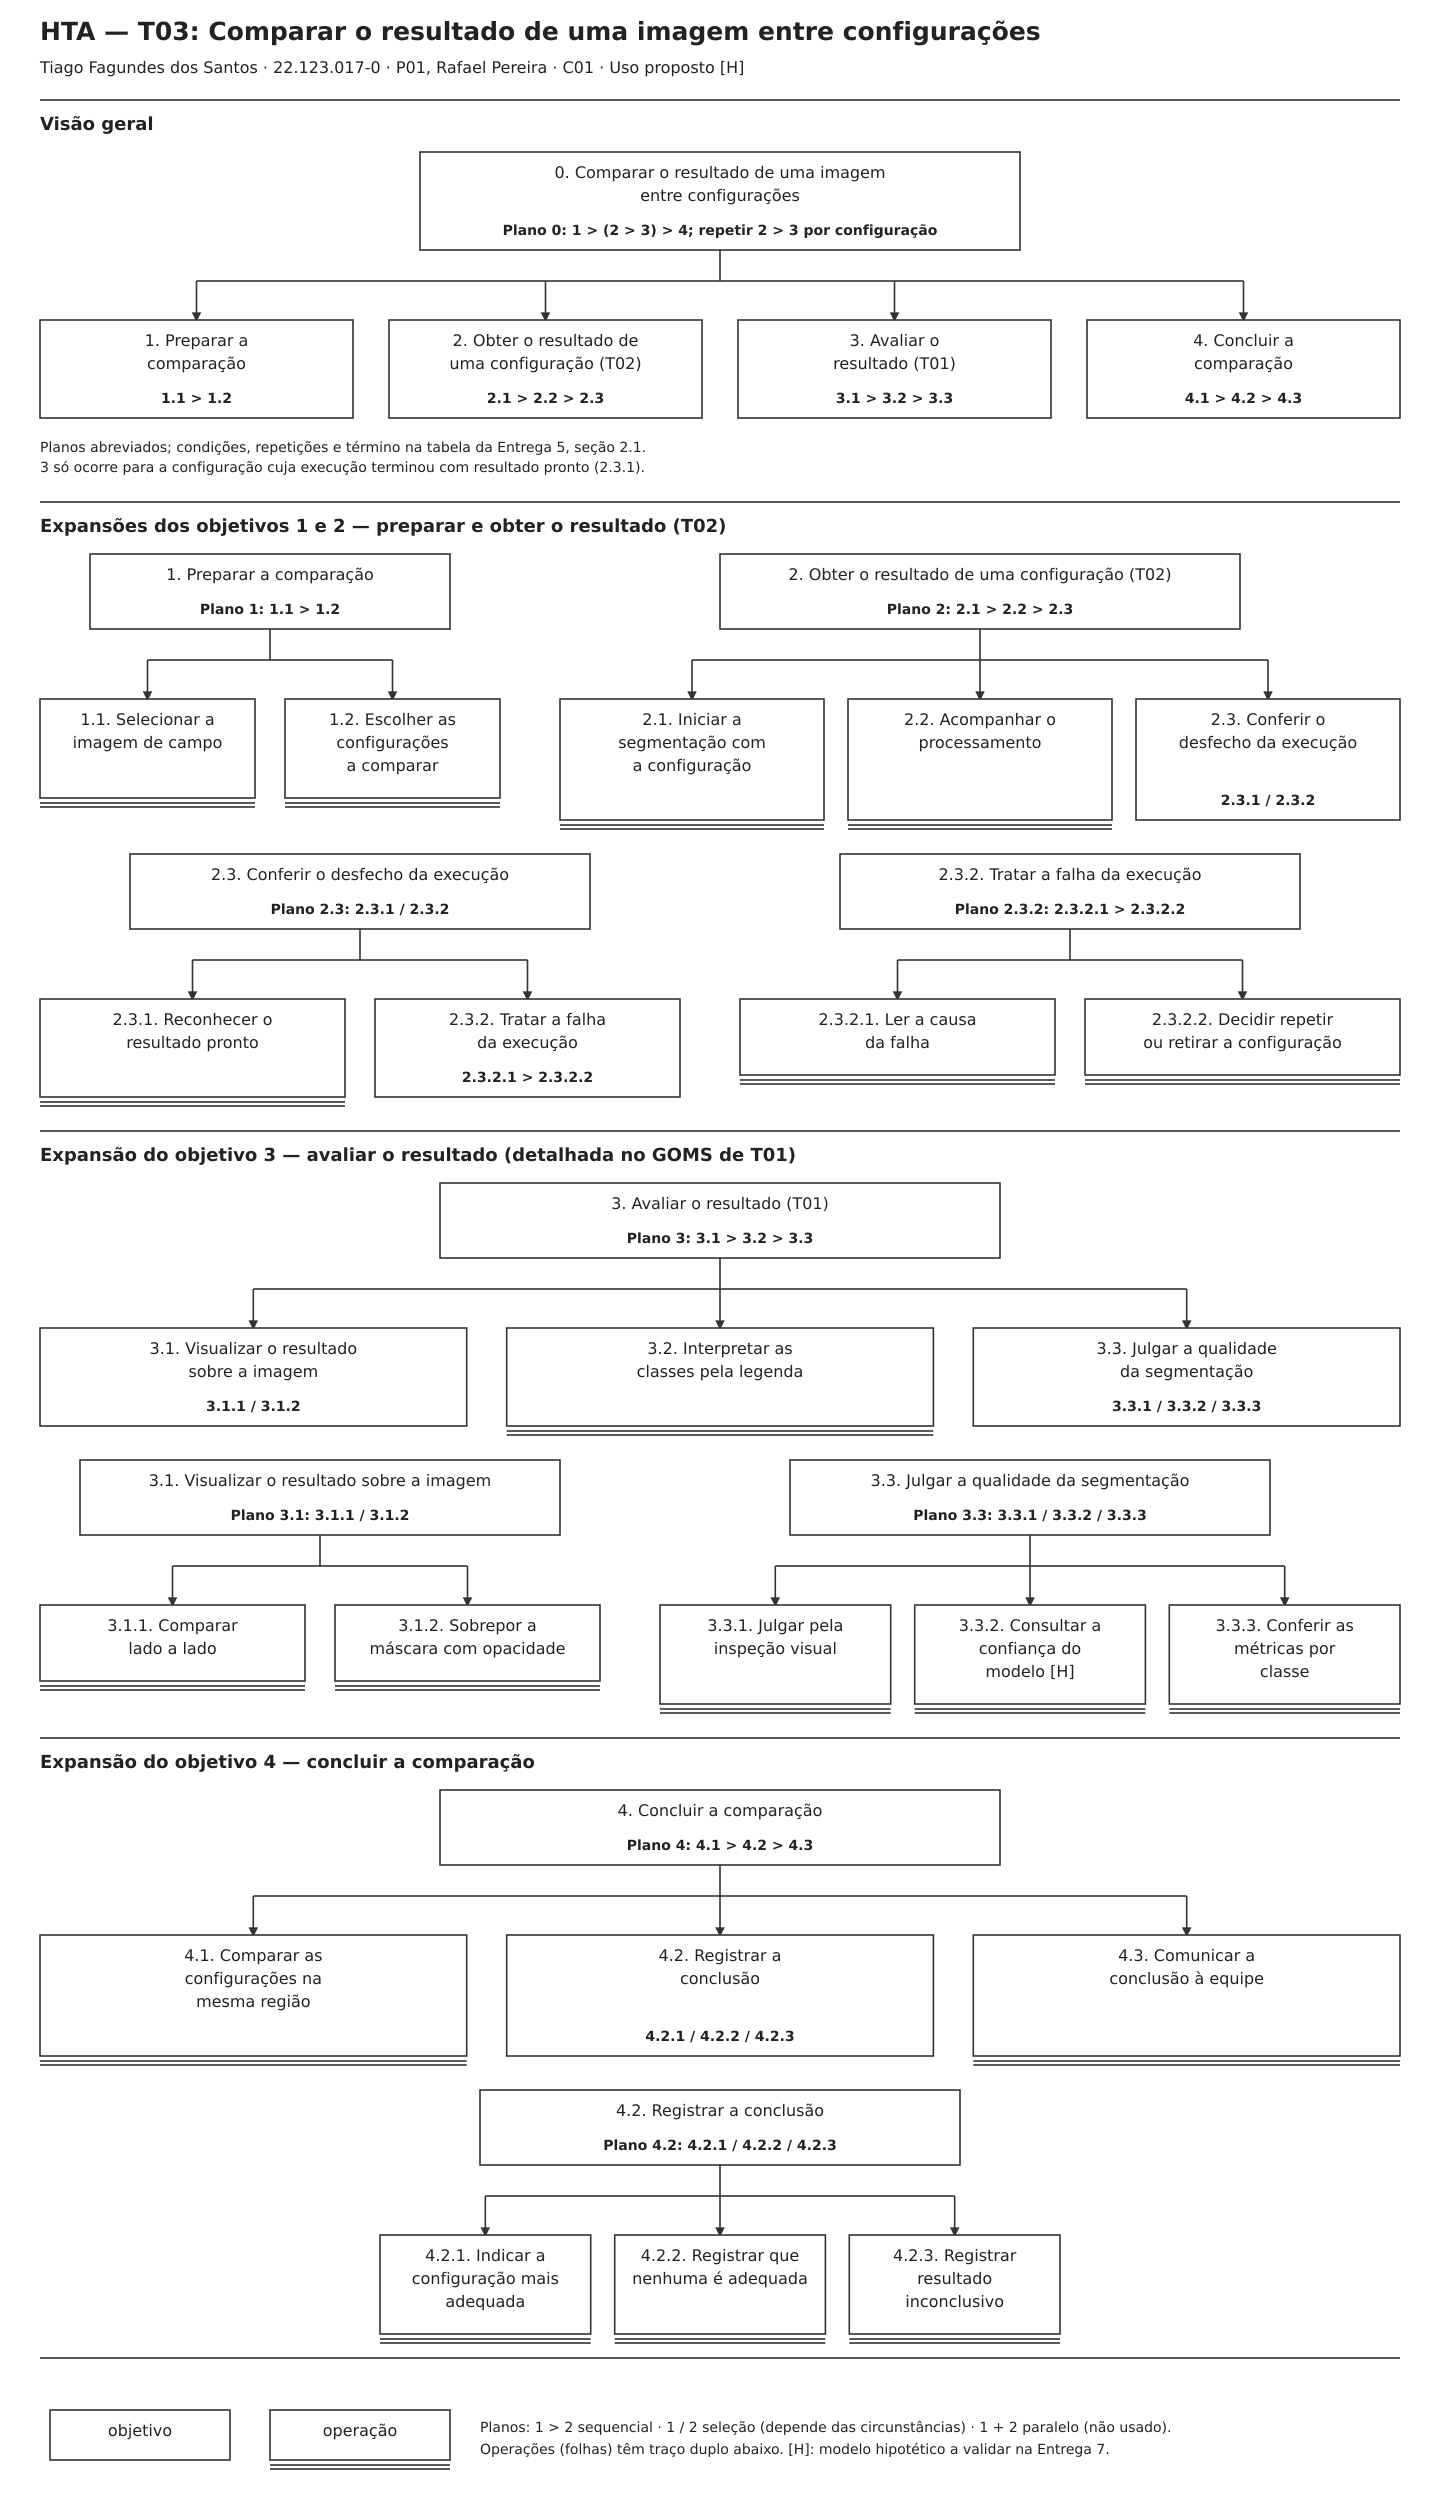
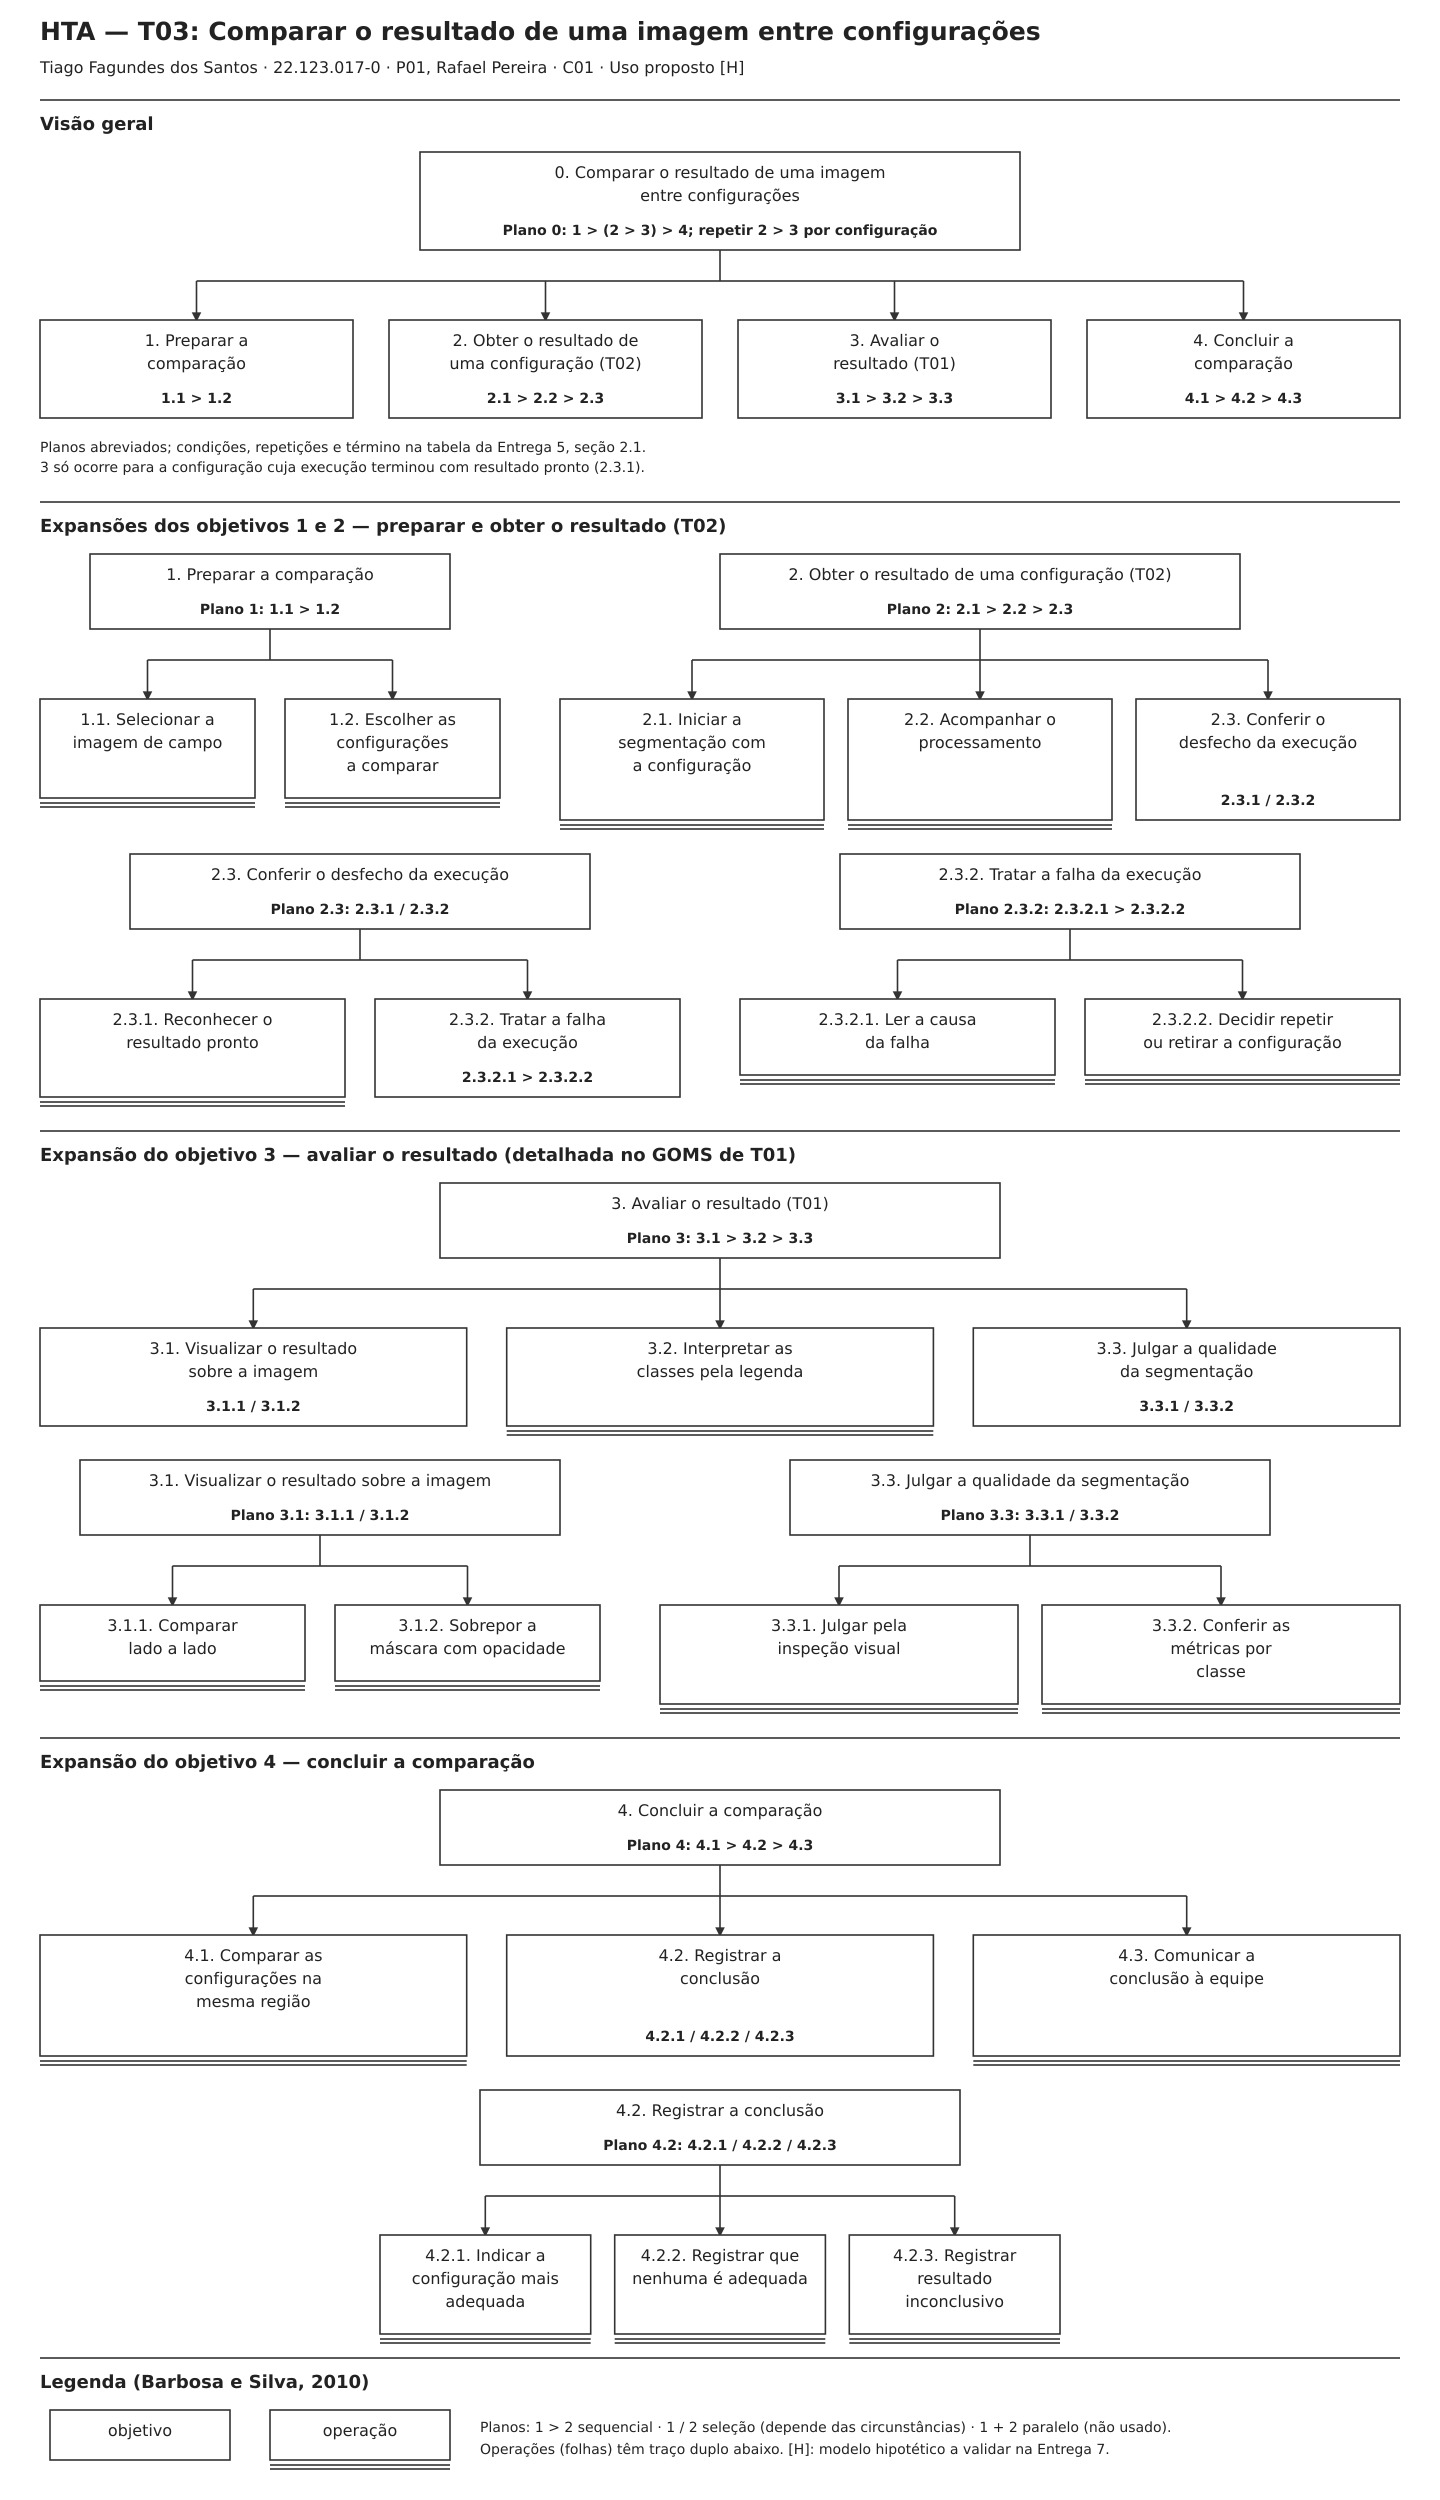
<svg xmlns="http://www.w3.org/2000/svg" width="1440" height="2500" viewBox="0 0 1440 2500" role="img" aria-labelledby="title desc">
  <defs>
    <marker id="arrow" viewBox="0 0 10 10" refX="8" refY="5" markerWidth="6" markerHeight="6" orient="auto">
      <path d="M0 0 L10 5 L0 10 Z" fill="#333" />
    </marker>
  </defs>
  <rect width="1440" height="2500" fill="white" />
  <g font-family="DejaVu Sans, Arial, sans-serif" fill="#222">
    <text x="40" y="40" text-anchor="start" font-size="25" font-weight="700">HTA — T03: Comparar o resultado de uma imagem entre configurações</text>
    <text x="40" y="73" text-anchor="start" font-size="16" font-weight="400">Tiago Fagundes dos Santos · 22.123.017-0 · P01, Rafael Pereira · C01 · Uso proposto [H]</text>
    <path d="M40 100 H1400" fill="none" stroke="#333" stroke-width="1.6" />
    <text x="40" y="130" text-anchor="start" font-size="18" font-weight="700">Visão geral</text>
    <g data-box="b1">
      <rect x="420.0" y="152" width="600.0" height="98" fill="white" stroke="#333" stroke-width="1.6" class="frame" />
      <text x="720.0" y="178" text-anchor="middle" font-size="16" font-weight="400">0. Comparar o resultado de uma imagem</text>
      <text x="720.0" y="201" text-anchor="middle" font-size="16" font-weight="400">entre configurações</text>
      <text x="720.0" y="235" text-anchor="middle" font-size="14" font-weight="700">Plano 0: 1 &gt; (2 &gt; 3) &gt; 4; repetir 2 &gt; 3 por configuração</text>
    </g>
    <path d="M720.0 250 V281" fill="none" stroke="#333" stroke-width="1.6" />
    <path d="M196.5 281 H1243.5" fill="none" stroke="#333" stroke-width="1.6" />
    <path d="M196.5 281 V320" fill="none" stroke="#333" stroke-width="1.6" marker-end="url(#arrow)" />
    <g data-box="b2">
      <rect x="40.0" y="320" width="313.0" height="98" fill="white" stroke="#333" stroke-width="1.6" class="frame" />
      <text x="196.5" y="346" text-anchor="middle" font-size="16" font-weight="400">1. Preparar a</text>
      <text x="196.5" y="369" text-anchor="middle" font-size="16" font-weight="400">comparação</text>
      <text x="196.5" y="403" text-anchor="middle" font-size="14" font-weight="700">1.1 &gt; 1.2</text>
    </g>
    <path d="M545.5 281 V320" fill="none" stroke="#333" stroke-width="1.6" marker-end="url(#arrow)" />
    <g data-box="b3">
      <rect x="389.0" y="320" width="313.0" height="98" fill="white" stroke="#333" stroke-width="1.6" class="frame" />
      <text x="545.5" y="346" text-anchor="middle" font-size="16" font-weight="400">2. Obter o resultado de</text>
      <text x="545.5" y="369" text-anchor="middle" font-size="16" font-weight="400">uma configuração (T02)</text>
      <text x="545.5" y="403" text-anchor="middle" font-size="14" font-weight="700">2.1 &gt; 2.2 &gt; 2.3</text>
    </g>
    <path d="M894.5 281 V320" fill="none" stroke="#333" stroke-width="1.6" marker-end="url(#arrow)" />
    <g data-box="b4">
      <rect x="738.0" y="320" width="313.0" height="98" fill="white" stroke="#333" stroke-width="1.6" class="frame" />
      <text x="894.5" y="346" text-anchor="middle" font-size="16" font-weight="400">3. Avaliar o</text>
      <text x="894.5" y="369" text-anchor="middle" font-size="16" font-weight="400">resultado (T01)</text>
      <text x="894.5" y="403" text-anchor="middle" font-size="14" font-weight="700">3.1 &gt; 3.2 &gt; 3.3</text>
    </g>
    <path d="M1243.5 281 V320" fill="none" stroke="#333" stroke-width="1.6" marker-end="url(#arrow)" />
    <g data-box="b5">
      <rect x="1087.0" y="320" width="313.0" height="98" fill="white" stroke="#333" stroke-width="1.6" class="frame" />
      <text x="1243.5" y="346" text-anchor="middle" font-size="16" font-weight="400">4. Concluir a</text>
      <text x="1243.5" y="369" text-anchor="middle" font-size="16" font-weight="400">comparação</text>
      <text x="1243.5" y="403" text-anchor="middle" font-size="14" font-weight="700">4.1 &gt; 4.2 &gt; 4.3</text>
    </g>
    <text x="40" y="452" text-anchor="start" font-size="14" font-weight="400">Planos abreviados; condições, repetições e término na tabela da Entrega 5, seção 2.1.</text>
    <text x="40" y="472" text-anchor="start" font-size="14" font-weight="400">3 só ocorre para a configuração cuja execução terminou com resultado pronto (2.3.1).</text>
    <path d="M40 502 H1400" fill="none" stroke="#333" stroke-width="1.6" />
    <text x="40" y="532" text-anchor="start" font-size="18" font-weight="700">Expansões dos objetivos 1 e 2 — preparar e obter o resultado (T02)</text>
    <g data-box="b6">
      <rect x="90.0" y="554" width="360.0" height="75" fill="white" stroke="#333" stroke-width="1.6" class="frame" />
      <text x="270.0" y="580" text-anchor="middle" font-size="16" font-weight="400">1. Preparar a comparação</text>
      <text x="270.0" y="614" text-anchor="middle" font-size="14" font-weight="700">Plano 1: 1.1 &gt; 1.2</text>
    </g>
    <path d="M270.0 629 V660" fill="none" stroke="#333" stroke-width="1.6" />
    <path d="M147.5 660 H392.5" fill="none" stroke="#333" stroke-width="1.6" />
    <path d="M147.5 660 V699" fill="none" stroke="#333" stroke-width="1.6" marker-end="url(#arrow)" />
    <g data-box="b7">
      <rect x="40.0" y="699" width="215.0" height="99" fill="white" stroke="#333" stroke-width="1.6" class="frame" />
      <text x="147.5" y="725" text-anchor="middle" font-size="16" font-weight="400">1.1. Selecionar a</text>
      <text x="147.5" y="748" text-anchor="middle" font-size="16" font-weight="400">imagem de campo</text>
    </g>
    <path d="M40.0 803 H255.0" fill="none" stroke="#333" stroke-width="1.6" />
    <path d="M40.0 807 H255.0" fill="none" stroke="#333" stroke-width="1.6" />
    <path d="M392.5 660 V699" fill="none" stroke="#333" stroke-width="1.6" marker-end="url(#arrow)" />
    <g data-box="b8">
      <rect x="285.0" y="699" width="215.0" height="99" fill="white" stroke="#333" stroke-width="1.6" class="frame" />
      <text x="392.5" y="725" text-anchor="middle" font-size="16" font-weight="400">1.2. Escolher as</text>
      <text x="392.5" y="748" text-anchor="middle" font-size="16" font-weight="400">configurações</text>
      <text x="392.5" y="771" text-anchor="middle" font-size="16" font-weight="400">a comparar</text>
    </g>
    <path d="M285.0 803 H500.0" fill="none" stroke="#333" stroke-width="1.6" />
    <path d="M285.0 807 H500.0" fill="none" stroke="#333" stroke-width="1.6" />
    <g data-box="b9">
      <rect x="720.0" y="554" width="520.0" height="75" fill="white" stroke="#333" stroke-width="1.6" class="frame" />
      <text x="980.0" y="580" text-anchor="middle" font-size="16" font-weight="400">2. Obter o resultado de uma configuração (T02)</text>
      <text x="980.0" y="614" text-anchor="middle" font-size="14" font-weight="700">Plano 2: 2.1 &gt; 2.2 &gt; 2.3</text>
    </g>
    <path d="M980.0 629 V660" fill="none" stroke="#333" stroke-width="1.6" />
    <path d="M692.0 660 H1268.0" fill="none" stroke="#333" stroke-width="1.6" />
    <path d="M692.0 660 V699" fill="none" stroke="#333" stroke-width="1.6" marker-end="url(#arrow)" />
    <g data-box="b10">
      <rect x="560.0" y="699" width="264.0" height="121" fill="white" stroke="#333" stroke-width="1.6" class="frame" />
      <text x="692.0" y="725" text-anchor="middle" font-size="16" font-weight="400">2.1. Iniciar a</text>
      <text x="692.0" y="748" text-anchor="middle" font-size="16" font-weight="400">segmentação com</text>
      <text x="692.0" y="771" text-anchor="middle" font-size="16" font-weight="400">a configuração</text>
    </g>
    <path d="M560.0 825 H824.0" fill="none" stroke="#333" stroke-width="1.6" />
    <path d="M560.0 829 H824.0" fill="none" stroke="#333" stroke-width="1.6" />
    <path d="M980.0 660 V699" fill="none" stroke="#333" stroke-width="1.6" marker-end="url(#arrow)" />
    <g data-box="b11">
      <rect x="848.0" y="699" width="264.0" height="121" fill="white" stroke="#333" stroke-width="1.6" class="frame" />
      <text x="980.0" y="725" text-anchor="middle" font-size="16" font-weight="400">2.2. Acompanhar o</text>
      <text x="980.0" y="748" text-anchor="middle" font-size="16" font-weight="400">processamento</text>
    </g>
    <path d="M848.0 825 H1112.0" fill="none" stroke="#333" stroke-width="1.6" />
    <path d="M848.0 829 H1112.0" fill="none" stroke="#333" stroke-width="1.6" />
    <path d="M1268.0 660 V699" fill="none" stroke="#333" stroke-width="1.6" marker-end="url(#arrow)" />
    <g data-box="b12">
      <rect x="1136.0" y="699" width="264.0" height="121" fill="white" stroke="#333" stroke-width="1.6" class="frame" />
      <text x="1268.0" y="725" text-anchor="middle" font-size="16" font-weight="400">2.3. Conferir o</text>
      <text x="1268.0" y="748" text-anchor="middle" font-size="16" font-weight="400">desfecho da execução</text>
      <text x="1268.0" y="805" text-anchor="middle" font-size="14" font-weight="700">2.3.1 / 2.3.2</text>
    </g>
    <g data-box="b13">
      <rect x="130.0" y="854" width="460.0" height="75" fill="white" stroke="#333" stroke-width="1.6" class="frame" />
      <text x="360.0" y="880" text-anchor="middle" font-size="16" font-weight="400">2.3. Conferir o desfecho da execução</text>
      <text x="360.0" y="914" text-anchor="middle" font-size="14" font-weight="700">Plano 2.3: 2.3.1 / 2.3.2</text>
    </g>
    <path d="M360.0 929 V960" fill="none" stroke="#333" stroke-width="1.6" />
    <path d="M192.5 960 H527.5" fill="none" stroke="#333" stroke-width="1.6" />
    <path d="M192.5 960 V999" fill="none" stroke="#333" stroke-width="1.6" marker-end="url(#arrow)" />
    <g data-box="b14">
      <rect x="40.0" y="999" width="305.0" height="98" fill="white" stroke="#333" stroke-width="1.6" class="frame" />
      <text x="192.5" y="1025" text-anchor="middle" font-size="16" font-weight="400">2.3.1. Reconhecer o</text>
      <text x="192.5" y="1048" text-anchor="middle" font-size="16" font-weight="400">resultado pronto</text>
    </g>
    <path d="M40.0 1102 H345.0" fill="none" stroke="#333" stroke-width="1.6" />
    <path d="M40.0 1106 H345.0" fill="none" stroke="#333" stroke-width="1.6" />
    <path d="M527.5 960 V999" fill="none" stroke="#333" stroke-width="1.6" marker-end="url(#arrow)" />
    <g data-box="b15">
      <rect x="375.0" y="999" width="305.0" height="98" fill="white" stroke="#333" stroke-width="1.6" class="frame" />
      <text x="527.5" y="1025" text-anchor="middle" font-size="16" font-weight="400">2.3.2. Tratar a falha</text>
      <text x="527.5" y="1048" text-anchor="middle" font-size="16" font-weight="400">da execução</text>
      <text x="527.5" y="1082" text-anchor="middle" font-size="14" font-weight="700">2.3.2.1 &gt; 2.3.2.2</text>
    </g>
    <g data-box="b16">
      <rect x="840.0" y="854" width="460.0" height="75" fill="white" stroke="#333" stroke-width="1.6" class="frame" />
      <text x="1070.0" y="880" text-anchor="middle" font-size="16" font-weight="400">2.3.2. Tratar a falha da execução</text>
      <text x="1070.0" y="914" text-anchor="middle" font-size="14" font-weight="700">Plano 2.3.2: 2.3.2.1 &gt; 2.3.2.2</text>
    </g>
    <path d="M1070.0 929 V960" fill="none" stroke="#333" stroke-width="1.6" />
    <path d="M897.5 960 H1242.5" fill="none" stroke="#333" stroke-width="1.6" />
    <path d="M897.5 960 V999" fill="none" stroke="#333" stroke-width="1.6" marker-end="url(#arrow)" />
    <g data-box="b17">
      <rect x="740.0" y="999" width="315.0" height="76" fill="white" stroke="#333" stroke-width="1.6" class="frame" />
      <text x="897.5" y="1025" text-anchor="middle" font-size="16" font-weight="400">2.3.2.1. Ler a causa</text>
      <text x="897.5" y="1048" text-anchor="middle" font-size="16" font-weight="400">da falha</text>
    </g>
    <path d="M740.0 1080 H1055.0" fill="none" stroke="#333" stroke-width="1.6" />
    <path d="M740.0 1084 H1055.0" fill="none" stroke="#333" stroke-width="1.6" />
    <path d="M1242.5 960 V999" fill="none" stroke="#333" stroke-width="1.6" marker-end="url(#arrow)" />
    <g data-box="b18">
      <rect x="1085.0" y="999" width="315.0" height="76" fill="white" stroke="#333" stroke-width="1.6" class="frame" />
      <text x="1242.5" y="1025" text-anchor="middle" font-size="16" font-weight="400">2.3.2.2. Decidir repetir</text>
      <text x="1242.5" y="1048" text-anchor="middle" font-size="16" font-weight="400">ou retirar a configuração</text>
    </g>
    <path d="M1085.0 1080 H1400.0" fill="none" stroke="#333" stroke-width="1.6" />
    <path d="M1085.0 1084 H1400.0" fill="none" stroke="#333" stroke-width="1.6" />
    <path d="M40 1131 H1400" fill="none" stroke="#333" stroke-width="1.6" />
    <text x="40" y="1161" text-anchor="start" font-size="18" font-weight="700">Expansão do objetivo 3 — avaliar o resultado (detalhada no GOMS de T01)</text>
    <g data-box="b19">
      <rect x="440.0" y="1183" width="560.0" height="75" fill="white" stroke="#333" stroke-width="1.6" class="frame" />
      <text x="720.0" y="1209" text-anchor="middle" font-size="16" font-weight="400">3. Avaliar o resultado (T01)</text>
      <text x="720.0" y="1243" text-anchor="middle" font-size="14" font-weight="700">Plano 3: 3.1 &gt; 3.2 &gt; 3.3</text>
    </g>
    <path d="M720.0 1258 V1289" fill="none" stroke="#333" stroke-width="1.6" />
    <path d="M253.3 1289 H1186.7" fill="none" stroke="#333" stroke-width="1.6" />
    <path d="M253.3 1289 V1328" fill="none" stroke="#333" stroke-width="1.6" marker-end="url(#arrow)" />
    <g data-box="b20">
      <rect x="40.0" y="1328" width="426.7" height="98" fill="white" stroke="#333" stroke-width="1.6" class="frame" />
      <text x="253.333" y="1354" text-anchor="middle" font-size="16" font-weight="400">3.1. Visualizar o resultado</text>
      <text x="253.333" y="1377" text-anchor="middle" font-size="16" font-weight="400">sobre a imagem</text>
      <text x="253.333" y="1411" text-anchor="middle" font-size="14" font-weight="700">3.1.1 / 3.1.2</text>
    </g>
    <path d="M720.0 1289 V1328" fill="none" stroke="#333" stroke-width="1.6" marker-end="url(#arrow)" />
    <g data-box="b21">
      <rect x="506.7" y="1328" width="426.7" height="98" fill="white" stroke="#333" stroke-width="1.6" class="frame" />
      <text x="720.0" y="1354" text-anchor="middle" font-size="16" font-weight="400">3.2. Interpretar as</text>
      <text x="720.0" y="1377" text-anchor="middle" font-size="16" font-weight="400">classes pela legenda</text>
    </g>
    <path d="M506.7 1431 H933.3" fill="none" stroke="#333" stroke-width="1.6" />
    <path d="M506.7 1435 H933.3" fill="none" stroke="#333" stroke-width="1.6" />
    <path d="M1186.7 1289 V1328" fill="none" stroke="#333" stroke-width="1.6" marker-end="url(#arrow)" />
    <g data-box="b22">
      <rect x="973.3" y="1328" width="426.7" height="98" fill="white" stroke="#333" stroke-width="1.6" class="frame" />
      <text x="1186.667" y="1354" text-anchor="middle" font-size="16" font-weight="400">3.3. Julgar a qualidade</text>
      <text x="1186.667" y="1377" text-anchor="middle" font-size="16" font-weight="400">da segmentação</text>
-       <text x="1186.667" y="1411" text-anchor="middle" font-size="14" font-weight="700">3.3.1 / 3.3.2 / 3.3.3</text>
+       <text x="1186.667" y="1411" text-anchor="middle" font-size="14" font-weight="700">3.3.1 / 3.3.2</text>
    </g>
    <g data-box="b23">
      <rect x="80.0" y="1460" width="480.0" height="75" fill="white" stroke="#333" stroke-width="1.6" class="frame" />
      <text x="320.0" y="1486" text-anchor="middle" font-size="16" font-weight="400">3.1. Visualizar o resultado sobre a imagem</text>
      <text x="320.0" y="1520" text-anchor="middle" font-size="14" font-weight="700">Plano 3.1: 3.1.1 / 3.1.2</text>
    </g>
    <path d="M320.0 1535 V1566" fill="none" stroke="#333" stroke-width="1.6" />
    <path d="M172.5 1566 H467.5" fill="none" stroke="#333" stroke-width="1.6" />
    <path d="M172.5 1566 V1605" fill="none" stroke="#333" stroke-width="1.6" marker-end="url(#arrow)" />
    <g data-box="b24">
      <rect x="40.0" y="1605" width="265.0" height="76" fill="white" stroke="#333" stroke-width="1.6" class="frame" />
      <text x="172.5" y="1631" text-anchor="middle" font-size="16" font-weight="400">3.1.1. Comparar</text>
      <text x="172.5" y="1654" text-anchor="middle" font-size="16" font-weight="400">lado a lado</text>
    </g>
    <path d="M40.0 1686 H305.0" fill="none" stroke="#333" stroke-width="1.6" />
    <path d="M40.0 1690 H305.0" fill="none" stroke="#333" stroke-width="1.6" />
    <path d="M467.5 1566 V1605" fill="none" stroke="#333" stroke-width="1.6" marker-end="url(#arrow)" />
    <g data-box="b25">
      <rect x="335.0" y="1605" width="265.0" height="76" fill="white" stroke="#333" stroke-width="1.6" class="frame" />
      <text x="467.5" y="1631" text-anchor="middle" font-size="16" font-weight="400">3.1.2. Sobrepor a</text>
      <text x="467.5" y="1654" text-anchor="middle" font-size="16" font-weight="400">máscara com opacidade</text>
    </g>
    <path d="M335.0 1686 H600.0" fill="none" stroke="#333" stroke-width="1.6" />
    <path d="M335.0 1690 H600.0" fill="none" stroke="#333" stroke-width="1.6" />
    <g data-box="b26">
      <rect x="790.0" y="1460" width="480.0" height="75" fill="white" stroke="#333" stroke-width="1.6" class="frame" />
      <text x="1030.0" y="1486" text-anchor="middle" font-size="16" font-weight="400">3.3. Julgar a qualidade da segmentação</text>
-       <text x="1030.0" y="1520" text-anchor="middle" font-size="14" font-weight="700">Plano 3.3: 3.3.1 / 3.3.2 / 3.3.3</text>
+       <text x="1030.0" y="1520" text-anchor="middle" font-size="14" font-weight="700">Plano 3.3: 3.3.1 / 3.3.2</text>
    </g>
    <path d="M1030.0 1535 V1566" fill="none" stroke="#333" stroke-width="1.6" />
-     <path d="M775.3 1566 H1284.7" fill="none" stroke="#333" stroke-width="1.6" />
-     <path d="M775.3 1566 V1605" fill="none" stroke="#333" stroke-width="1.6" marker-end="url(#arrow)" />
+     <path d="M839.0 1566 H1221.0" fill="none" stroke="#333" stroke-width="1.6" />
+     <path d="M839.0 1566 V1605" fill="none" stroke="#333" stroke-width="1.6" marker-end="url(#arrow)" />
    <g data-box="b27">
-       <rect x="660.0" y="1605" width="230.7" height="99" fill="white" stroke="#333" stroke-width="1.6" class="frame" />
-       <text x="775.333" y="1631" text-anchor="middle" font-size="16" font-weight="400">3.3.1. Julgar pela</text>
-       <text x="775.333" y="1654" text-anchor="middle" font-size="16" font-weight="400">inspeção visual</text>
-     </g>
-     <path d="M660.0 1709 H890.7" fill="none" stroke="#333" stroke-width="1.6" />
-     <path d="M660.0 1713 H890.7" fill="none" stroke="#333" stroke-width="1.6" />
-     <path d="M1030.0 1566 V1605" fill="none" stroke="#333" stroke-width="1.6" marker-end="url(#arrow)" />
+       <rect x="660.0" y="1605" width="358.0" height="99" fill="white" stroke="#333" stroke-width="1.6" class="frame" />
+       <text x="839.0" y="1631" text-anchor="middle" font-size="16" font-weight="400">3.3.1. Julgar pela</text>
+       <text x="839.0" y="1654" text-anchor="middle" font-size="16" font-weight="400">inspeção visual</text>
+     </g>
+     <path d="M660.0 1709 H1018.0" fill="none" stroke="#333" stroke-width="1.6" />
+     <path d="M660.0 1713 H1018.0" fill="none" stroke="#333" stroke-width="1.6" />
+     <path d="M1221.0 1566 V1605" fill="none" stroke="#333" stroke-width="1.6" marker-end="url(#arrow)" />
    <g data-box="b28">
-       <rect x="914.7" y="1605" width="230.7" height="99" fill="white" stroke="#333" stroke-width="1.6" class="frame" />
-       <text x="1030.0" y="1631" text-anchor="middle" font-size="16" font-weight="400">3.3.2. Consultar a</text>
-       <text x="1030.0" y="1654" text-anchor="middle" font-size="16" font-weight="400">confiança do</text>
-       <text x="1030.0" y="1677" text-anchor="middle" font-size="16" font-weight="400">modelo [H]</text>
-     </g>
-     <path d="M914.7 1709 H1145.3" fill="none" stroke="#333" stroke-width="1.6" />
-     <path d="M914.7 1713 H1145.3" fill="none" stroke="#333" stroke-width="1.6" />
-     <path d="M1284.7 1566 V1605" fill="none" stroke="#333" stroke-width="1.6" marker-end="url(#arrow)" />
-     <g data-box="b29">
-       <rect x="1169.3" y="1605" width="230.7" height="99" fill="white" stroke="#333" stroke-width="1.6" class="frame" />
-       <text x="1284.667" y="1631" text-anchor="middle" font-size="16" font-weight="400">3.3.3. Conferir as</text>
-       <text x="1284.667" y="1654" text-anchor="middle" font-size="16" font-weight="400">métricas por</text>
-       <text x="1284.667" y="1677" text-anchor="middle" font-size="16" font-weight="400">classe</text>
-     </g>
-     <path d="M1169.3 1709 H1400.0" fill="none" stroke="#333" stroke-width="1.6" />
-     <path d="M1169.3 1713 H1400.0" fill="none" stroke="#333" stroke-width="1.6" />
+       <rect x="1042.0" y="1605" width="358.0" height="99" fill="white" stroke="#333" stroke-width="1.6" class="frame" />
+       <text x="1221.0" y="1631" text-anchor="middle" font-size="16" font-weight="400">3.3.2. Conferir as</text>
+       <text x="1221.0" y="1654" text-anchor="middle" font-size="16" font-weight="400">métricas por</text>
+       <text x="1221.0" y="1677" text-anchor="middle" font-size="16" font-weight="400">classe</text>
+     </g>
+     <path d="M1042.0 1709 H1400.0" fill="none" stroke="#333" stroke-width="1.6" />
+     <path d="M1042.0 1713 H1400.0" fill="none" stroke="#333" stroke-width="1.6" />
    <path d="M40 1738 H1400" fill="none" stroke="#333" stroke-width="1.6" />
    <text x="40" y="1768" text-anchor="start" font-size="18" font-weight="700">Expansão do objetivo 4 — concluir a comparação</text>
-     <g data-box="b30">
+     <g data-box="b29">
      <rect x="440.0" y="1790" width="560.0" height="75" fill="white" stroke="#333" stroke-width="1.6" class="frame" />
      <text x="720.0" y="1816" text-anchor="middle" font-size="16" font-weight="400">4. Concluir a comparação</text>
      <text x="720.0" y="1850" text-anchor="middle" font-size="14" font-weight="700">Plano 4: 4.1 &gt; 4.2 &gt; 4.3</text>
    </g>
    <path d="M720.0 1865 V1896" fill="none" stroke="#333" stroke-width="1.6" />
    <path d="M253.3 1896 H1186.7" fill="none" stroke="#333" stroke-width="1.6" />
    <path d="M253.3 1896 V1935" fill="none" stroke="#333" stroke-width="1.6" marker-end="url(#arrow)" />
-     <g data-box="b31">
+     <g data-box="b30">
      <rect x="40.0" y="1935" width="426.7" height="121" fill="white" stroke="#333" stroke-width="1.6" class="frame" />
      <text x="253.333" y="1961" text-anchor="middle" font-size="16" font-weight="400">4.1. Comparar as</text>
      <text x="253.333" y="1984" text-anchor="middle" font-size="16" font-weight="400">configurações na</text>
      <text x="253.333" y="2007" text-anchor="middle" font-size="16" font-weight="400">mesma região</text>
    </g>
    <path d="M40.0 2061 H466.7" fill="none" stroke="#333" stroke-width="1.6" />
    <path d="M40.0 2065 H466.7" fill="none" stroke="#333" stroke-width="1.6" />
    <path d="M720.0 1896 V1935" fill="none" stroke="#333" stroke-width="1.6" marker-end="url(#arrow)" />
-     <g data-box="b32">
+     <g data-box="b31">
      <rect x="506.7" y="1935" width="426.7" height="121" fill="white" stroke="#333" stroke-width="1.6" class="frame" />
      <text x="720.0" y="1961" text-anchor="middle" font-size="16" font-weight="400">4.2. Registrar a</text>
      <text x="720.0" y="1984" text-anchor="middle" font-size="16" font-weight="400">conclusão</text>
      <text x="720.0" y="2041" text-anchor="middle" font-size="14" font-weight="700">4.2.1 / 4.2.2 / 4.2.3</text>
    </g>
    <path d="M1186.7 1896 V1935" fill="none" stroke="#333" stroke-width="1.6" marker-end="url(#arrow)" />
-     <g data-box="b33">
+     <g data-box="b32">
      <rect x="973.3" y="1935" width="426.7" height="121" fill="white" stroke="#333" stroke-width="1.6" class="frame" />
      <text x="1186.667" y="1961" text-anchor="middle" font-size="16" font-weight="400">4.3. Comunicar a</text>
      <text x="1186.667" y="1984" text-anchor="middle" font-size="16" font-weight="400">conclusão à equipe</text>
    </g>
    <path d="M973.3 2061 H1400.0" fill="none" stroke="#333" stroke-width="1.6" />
    <path d="M973.3 2065 H1400.0" fill="none" stroke="#333" stroke-width="1.6" />
-     <g data-box="b34">
+     <g data-box="b33">
      <rect x="480.0" y="2090" width="480.0" height="75" fill="white" stroke="#333" stroke-width="1.6" class="frame" />
      <text x="720.0" y="2116" text-anchor="middle" font-size="16" font-weight="400">4.2. Registrar a conclusão</text>
      <text x="720.0" y="2150" text-anchor="middle" font-size="14" font-weight="700">Plano 4.2: 4.2.1 / 4.2.2 / 4.2.3</text>
    </g>
    <path d="M720.0 2165 V2196" fill="none" stroke="#333" stroke-width="1.6" />
    <path d="M485.3 2196 H954.7" fill="none" stroke="#333" stroke-width="1.6" />
    <path d="M485.3 2196 V2235" fill="none" stroke="#333" stroke-width="1.6" marker-end="url(#arrow)" />
-     <g data-box="b35">
+     <g data-box="b34">
      <rect x="380.0" y="2235" width="210.7" height="99" fill="white" stroke="#333" stroke-width="1.6" class="frame" />
      <text x="485.333" y="2261" text-anchor="middle" font-size="16" font-weight="400">4.2.1. Indicar a</text>
      <text x="485.333" y="2284" text-anchor="middle" font-size="16" font-weight="400">configuração mais</text>
      <text x="485.333" y="2307" text-anchor="middle" font-size="16" font-weight="400">adequada</text>
    </g>
    <path d="M380.0 2339 H590.7" fill="none" stroke="#333" stroke-width="1.6" />
    <path d="M380.0 2343 H590.7" fill="none" stroke="#333" stroke-width="1.6" />
    <path d="M720.0 2196 V2235" fill="none" stroke="#333" stroke-width="1.6" marker-end="url(#arrow)" />
-     <g data-box="b36">
+     <g data-box="b35">
      <rect x="614.7" y="2235" width="210.7" height="99" fill="white" stroke="#333" stroke-width="1.6" class="frame" />
      <text x="720.0" y="2261" text-anchor="middle" font-size="16" font-weight="400">4.2.2. Registrar que</text>
      <text x="720.0" y="2284" text-anchor="middle" font-size="16" font-weight="400">nenhuma é adequada</text>
    </g>
    <path d="M614.7 2339 H825.3" fill="none" stroke="#333" stroke-width="1.6" />
    <path d="M614.7 2343 H825.3" fill="none" stroke="#333" stroke-width="1.6" />
    <path d="M954.7 2196 V2235" fill="none" stroke="#333" stroke-width="1.6" marker-end="url(#arrow)" />
-     <g data-box="b37">
+     <g data-box="b36">
      <rect x="849.3" y="2235" width="210.7" height="99" fill="white" stroke="#333" stroke-width="1.6" class="frame" />
      <text x="954.667" y="2261" text-anchor="middle" font-size="16" font-weight="400">4.2.3. Registrar</text>
      <text x="954.667" y="2284" text-anchor="middle" font-size="16" font-weight="400">resultado</text>
      <text x="954.667" y="2307" text-anchor="middle" font-size="16" font-weight="400">inconclusivo</text>
    </g>
    <path d="M849.3 2339 H1060.0" fill="none" stroke="#333" stroke-width="1.6" />
    <path d="M849.3 2343 H1060.0" fill="none" stroke="#333" stroke-width="1.6" />
    <path d="M40 2358 H1400" fill="none" stroke="#333" stroke-width="1.6" />
-     <g data-box="b38">
+     <text x="40" y="2388" text-anchor="start" font-size="18" font-weight="700">Legenda (Barbosa e Silva, 2010)</text>
+     <g data-box="b37">
      <rect x="50.0" y="2410" width="180.0" height="50" fill="white" stroke="#333" stroke-width="1.6" class="frame" />
      <text x="140" y="2436" text-anchor="middle" font-size="16" font-weight="400">objetivo</text>
    </g>
-     <g data-box="b39">
+     <g data-box="b38">
      <rect x="270.0" y="2410" width="180.0" height="50" fill="white" stroke="#333" stroke-width="1.6" class="frame" />
      <text x="360" y="2436" text-anchor="middle" font-size="16" font-weight="400">operação</text>
    </g>
    <path d="M270.0 2465 H450.0" fill="none" stroke="#333" stroke-width="1.6" />
    <path d="M270.0 2469 H450.0" fill="none" stroke="#333" stroke-width="1.6" />
    <text x="480" y="2432" text-anchor="start" font-size="14" font-weight="400">Planos: 1 &gt; 2 sequencial · 1 / 2 seleção (depende das circunstâncias) · 1 + 2 paralelo (não usado).</text>
    <text x="480" y="2454" text-anchor="start" font-size="14" font-weight="400">Operações (folhas) têm traço duplo abaixo. [H]: modelo hipotético a validar na Entrega 7.</text>
  </g>
</svg>
